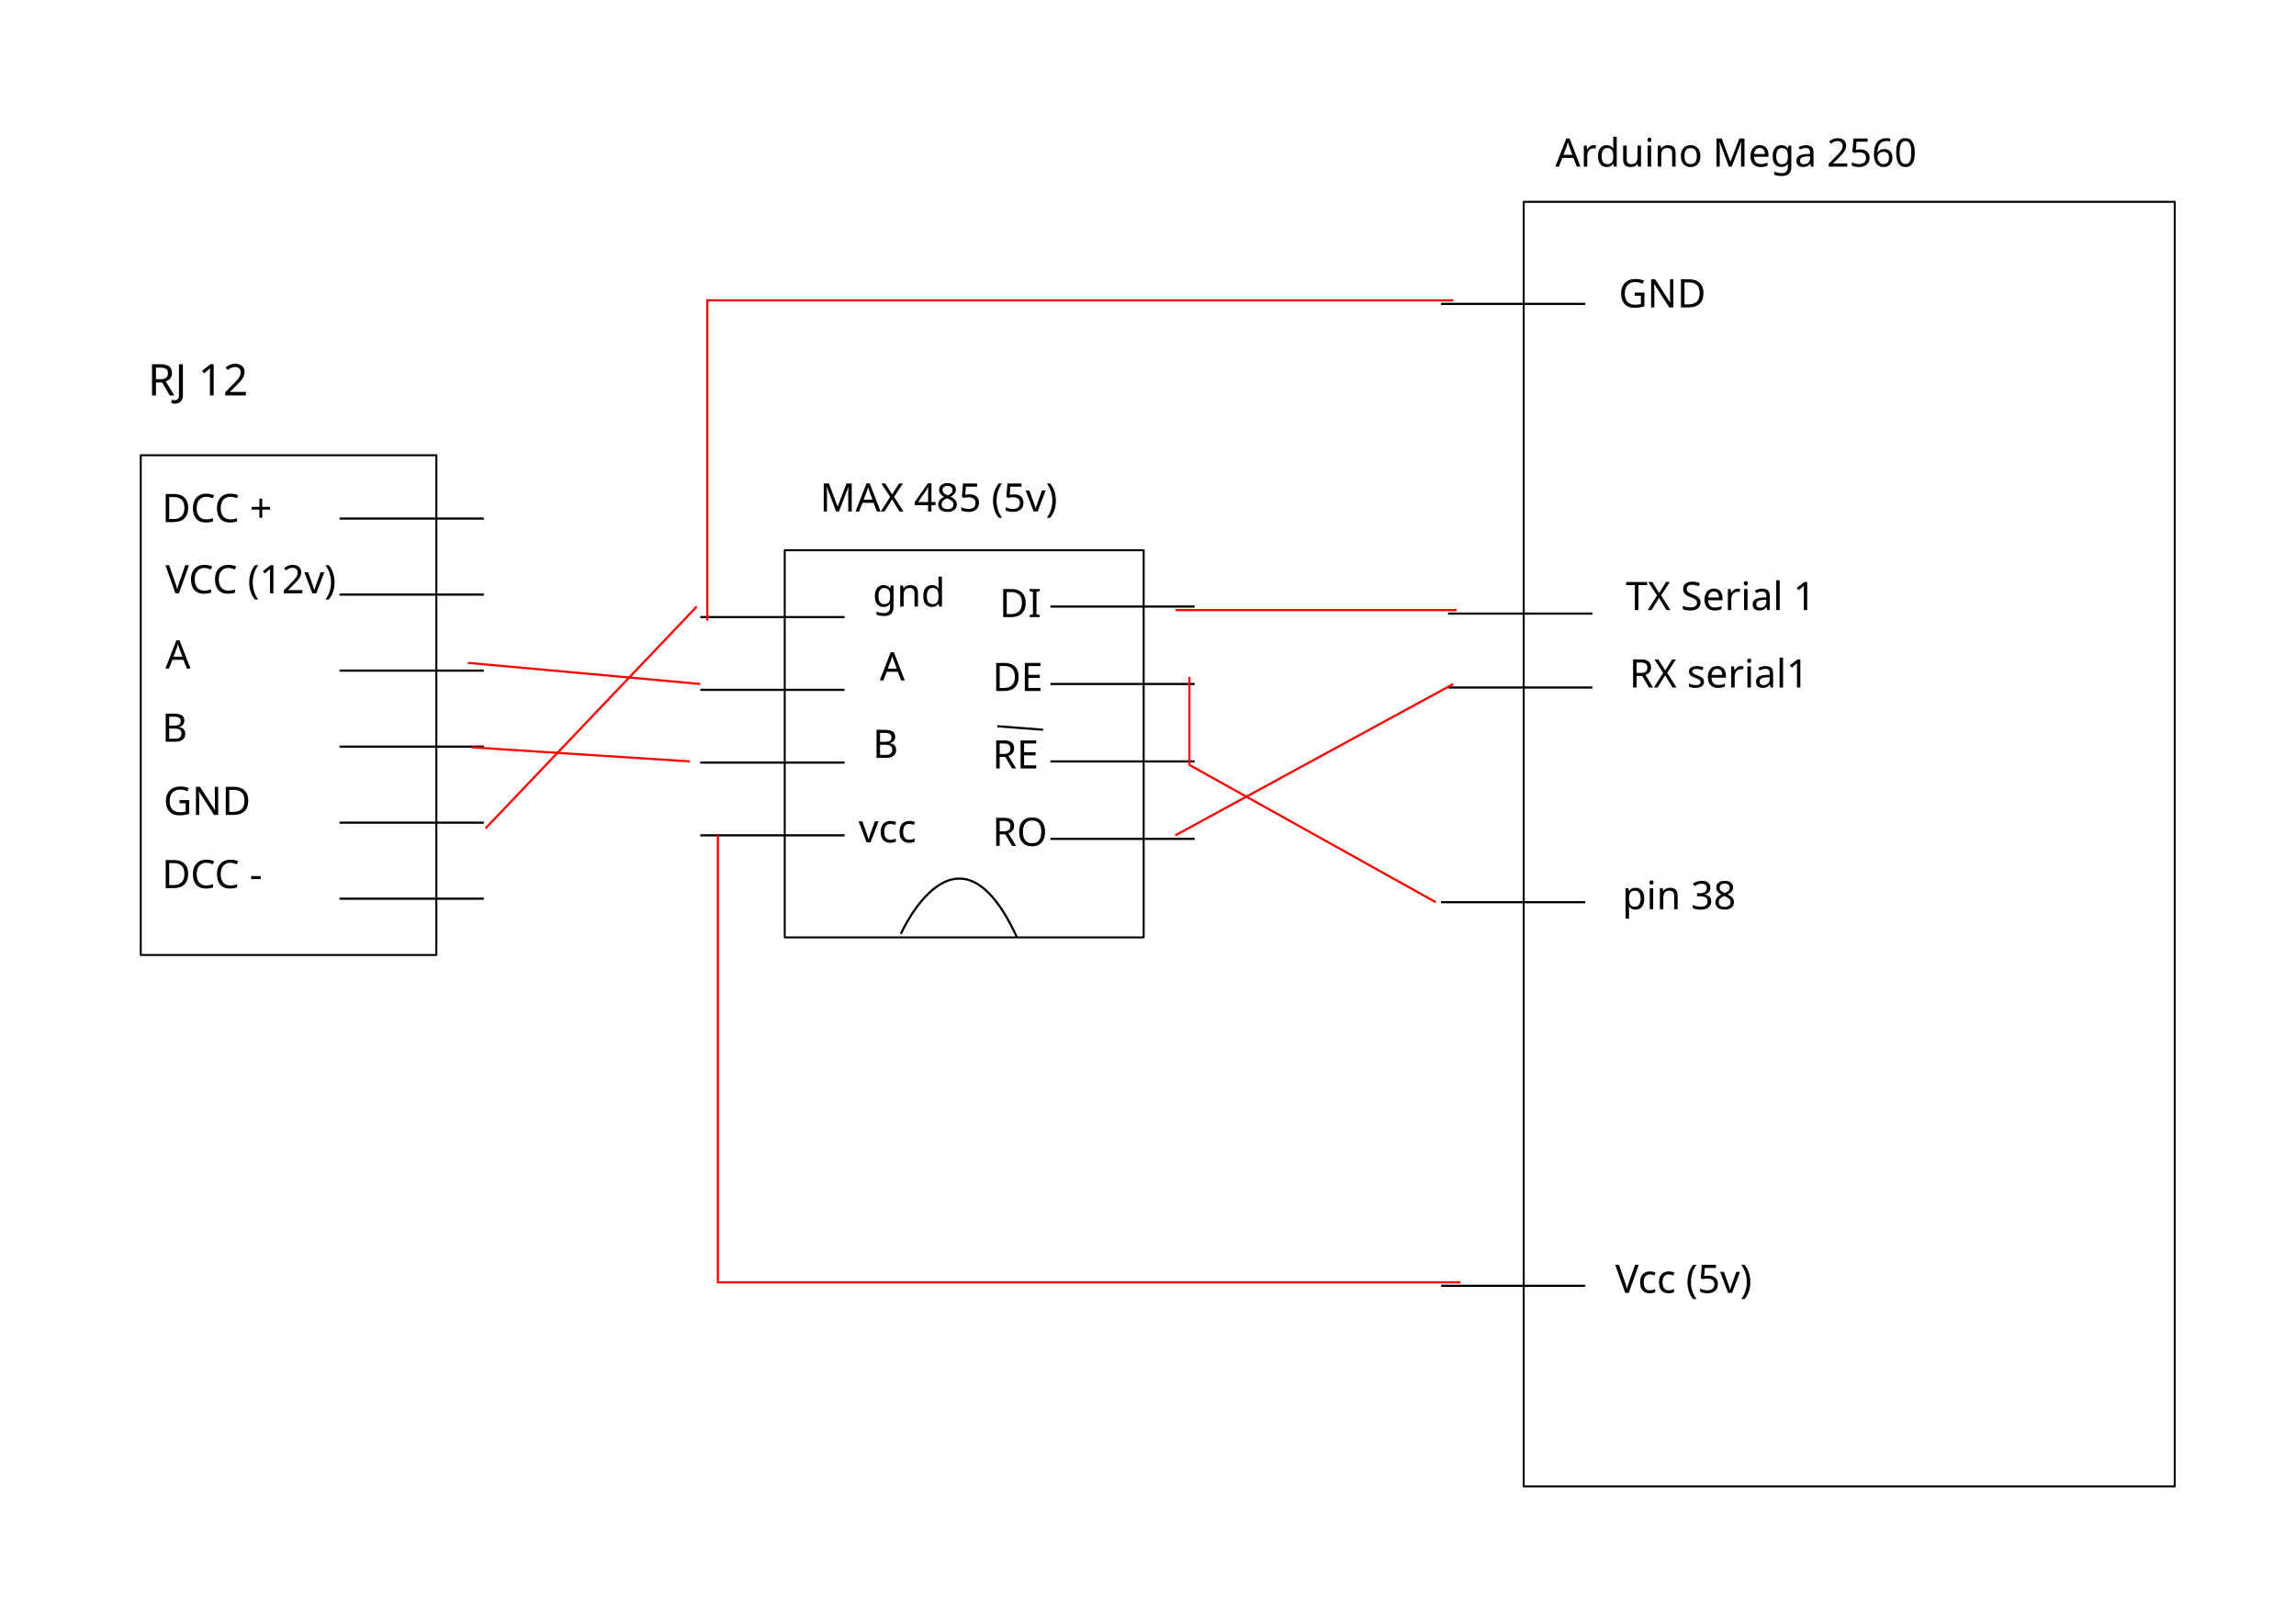
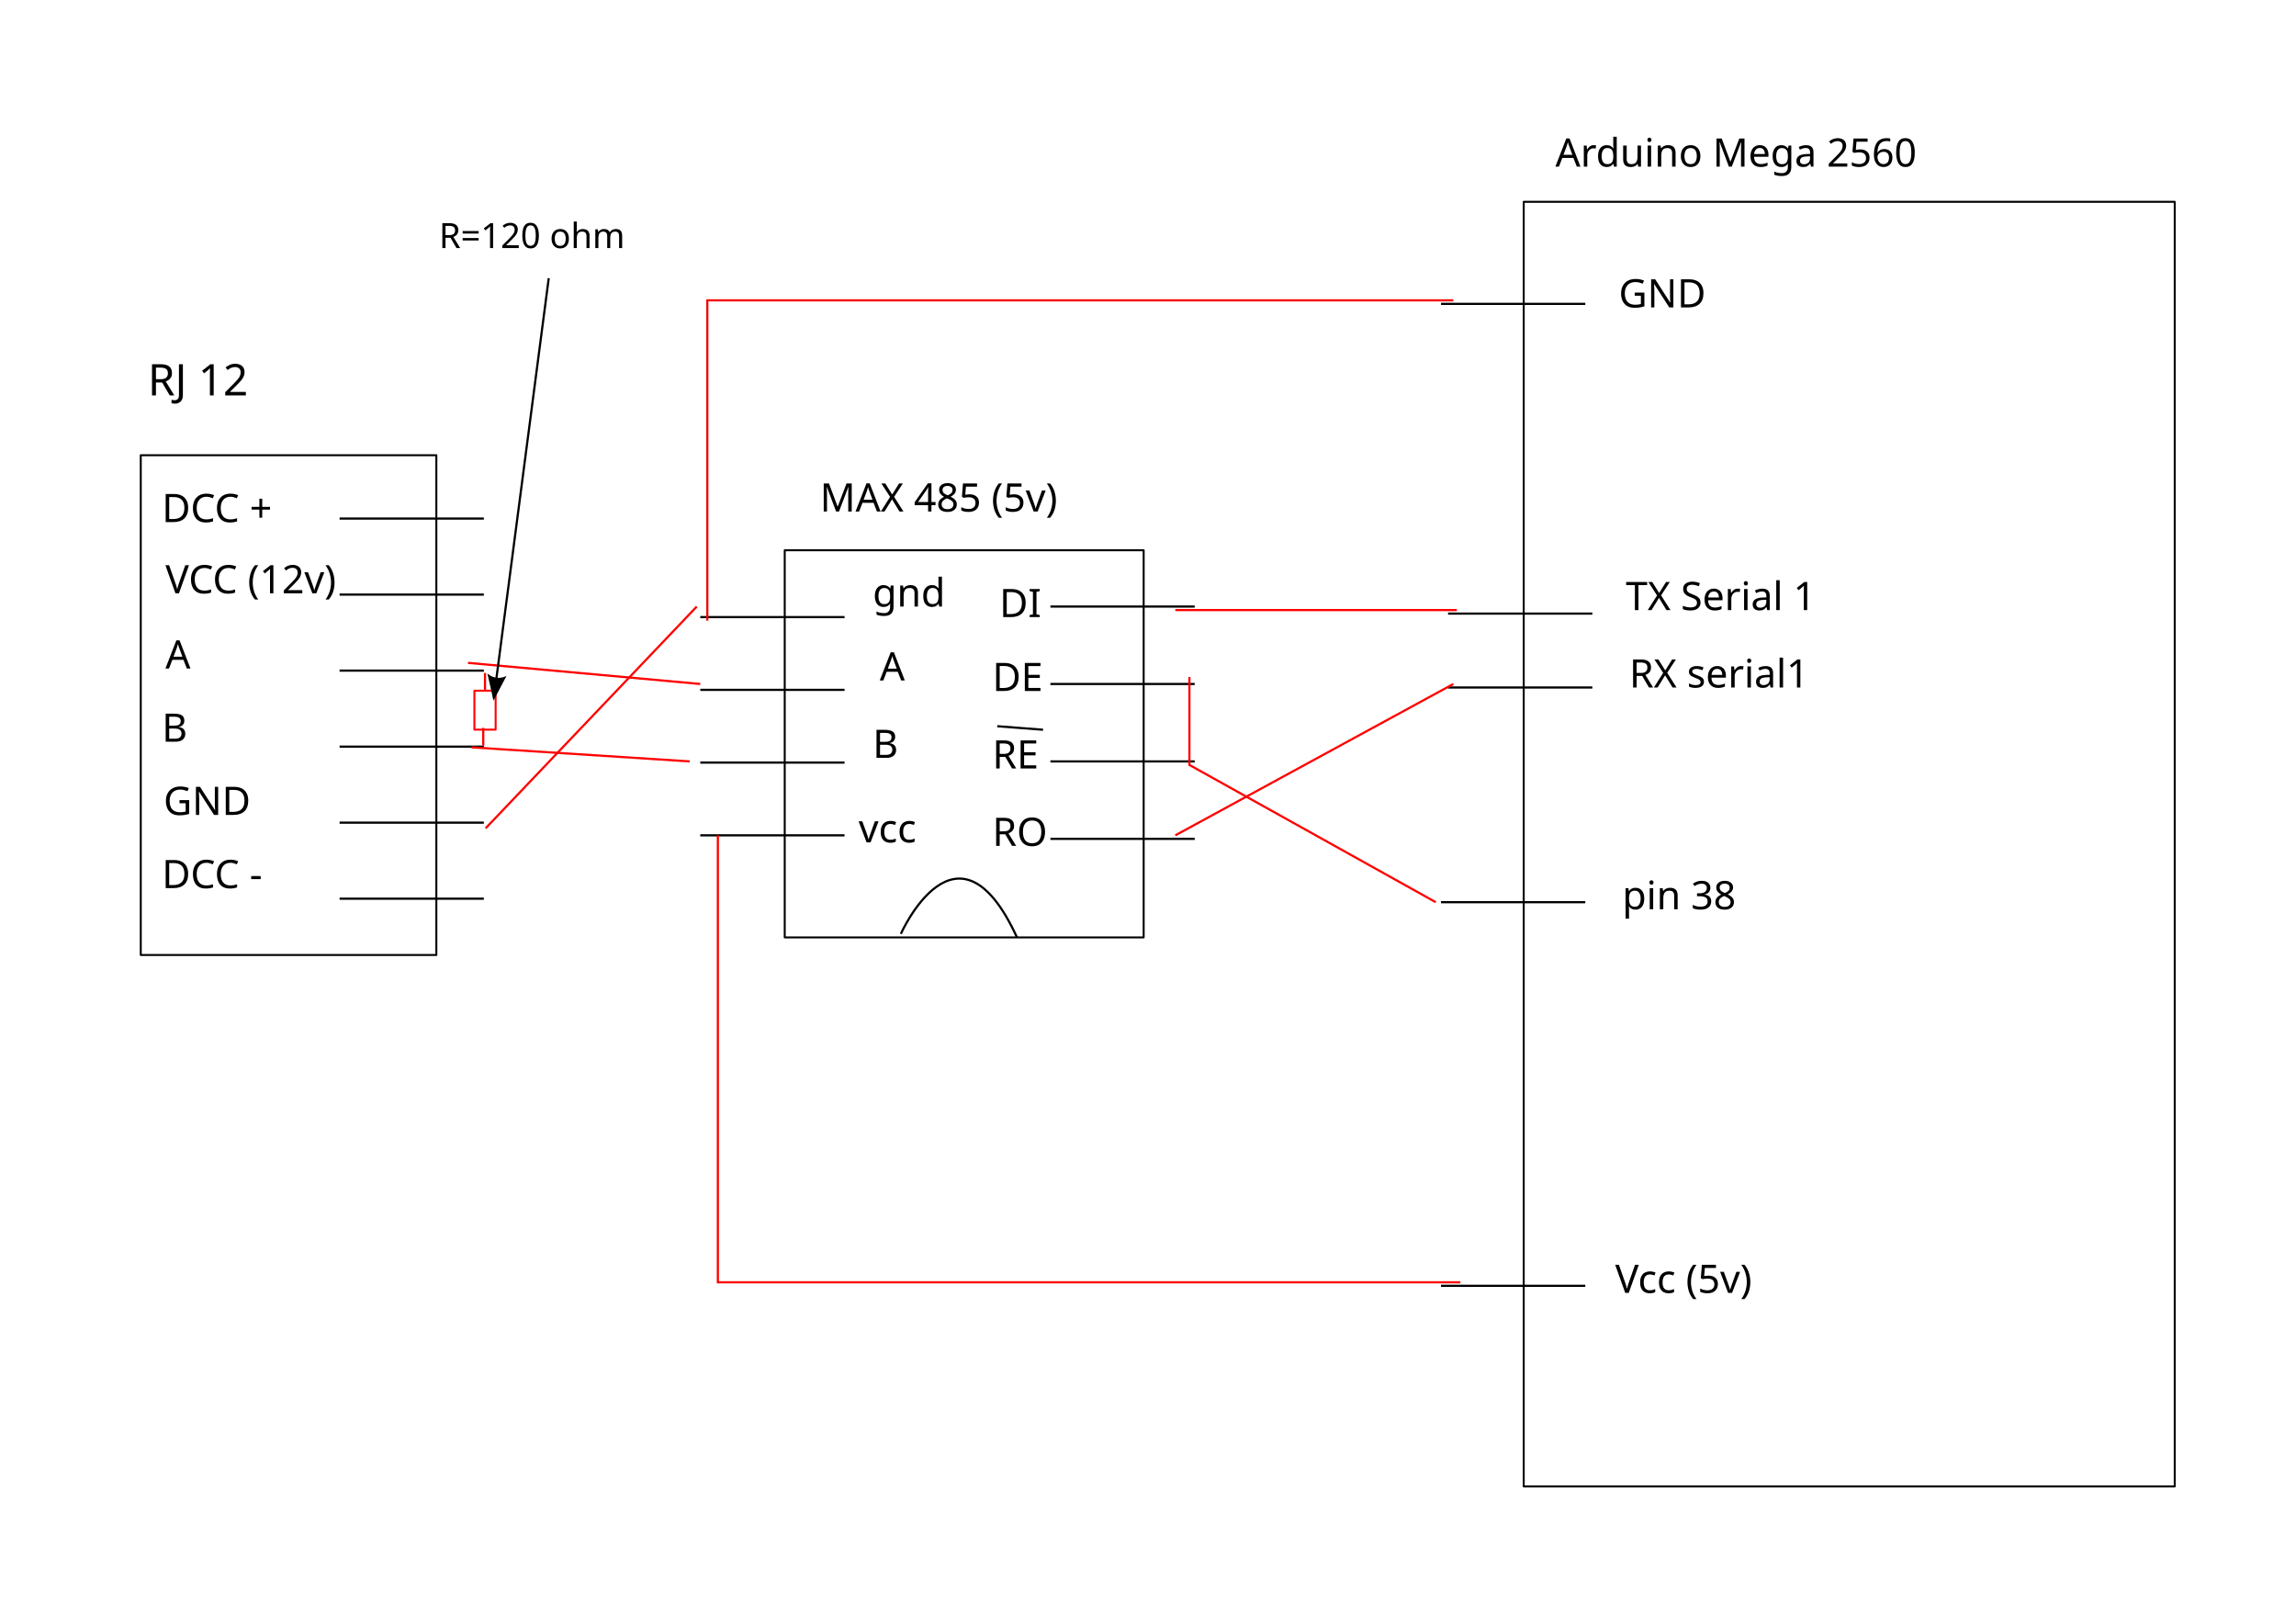
<svg xmlns="http://www.w3.org/2000/svg" width="1052.362" height="744.094" id="svg2" version="1.1">
-   <defs id="defs4" />
+   <defs id="defs4">
+     <marker orient="auto" refY="0.0" refX="0.0" id="Arrow2Lend" style="overflow:visible;">
+       <path id="path3870" style="font-size:12.0;fill-rule:evenodd;stroke-width:0.625;stroke-linejoin:round;" d="M 8.719,4.034 L -2.207,0.016 L 8.719,-4.002 C 6.973,-1.63 6.983,1.616 8.719,4.034 z " transform="scale(1.1) rotate(180) translate(1,0)" />
+     </marker>
+   </defs>
  <g id="layer1" transform="translate(0,-308.2677)">
    <rect style="fill:none;stroke:#000000;stroke-width:0.9;stroke-linecap:round;stroke-linejoin:round;stroke-miterlimit:4;stroke-opacity:1;stroke-dasharray:none;stroke-dashoffset:0" id="rect3753" width="135.484" height="229.032" x="64.516" y="516.878" />
    <rect style="fill:none;stroke:#000000;stroke-width:0.9;stroke-linecap:round;stroke-linejoin:round;stroke-miterlimit:4;stroke-opacity:1;stroke-dasharray:none;stroke-dashoffset:0" id="rect3755" width="164.516" height="177.419" x="359.677" y="252.159" transform="translate(0,308.2677)" />
    <rect style="fill:none;stroke:#000000;stroke-width:0.9;stroke-linecap:round;stroke-linejoin:round;stroke-miterlimit:4;stroke-opacity:1;stroke-dasharray:none;stroke-dashoffset:0" id="rect3757" width="298.387" height="588.71" x="698.387" y="400.749" />
    <path style="fill:none;stroke:#000000;stroke-width:1px;stroke-linecap:butt;stroke-linejoin:miter;stroke-opacity:1" d="m 155.645,545.911 66.129,0" id="path3759" />
    <path id="path3761" d="m 155.645,580.749 66.129,0" style="fill:none;stroke:#000000;stroke-width:1px;stroke-linecap:butt;stroke-linejoin:miter;stroke-opacity:1" />
    <path style="fill:none;stroke:#000000;stroke-width:1px;stroke-linecap:butt;stroke-linejoin:miter;stroke-opacity:1" d="m 155.645,615.588 66.129,0" id="path3763" />
    <path id="path3765" d="m 155.645,650.427 66.129,0" style="fill:none;stroke:#000000;stroke-width:1px;stroke-linecap:butt;stroke-linejoin:miter;stroke-opacity:1" />
    <path style="fill:none;stroke:#000000;stroke-width:1px;stroke-linecap:butt;stroke-linejoin:miter;stroke-opacity:1" d="m 155.645,685.265 66.129,0" id="path3767" />
    <path id="path3769" d="m 155.645,720.104 66.129,0" style="fill:none;stroke:#000000;stroke-width:1px;stroke-linecap:butt;stroke-linejoin:miter;stroke-opacity:1" />
    <path id="path3771" d="m 320.968,591.072 66.129,0" style="fill:none;stroke:#000000;stroke-width:1px;stroke-linecap:butt;stroke-linejoin:miter;stroke-opacity:1" />
    <path style="fill:none;stroke:#000000;stroke-width:1px;stroke-linecap:butt;stroke-linejoin:miter;stroke-opacity:1" d="m 320.968,624.405 66.129,0" id="path3773" />
    <path id="path3775" d="m 320.968,657.739 66.129,0" style="fill:none;stroke:#000000;stroke-width:1px;stroke-linecap:butt;stroke-linejoin:miter;stroke-opacity:1" />
    <path style="fill:none;stroke:#000000;stroke-width:1px;stroke-linecap:butt;stroke-linejoin:miter;stroke-opacity:1" d="m 320.968,691.072 66.129,0" id="path3777" />
    <path id="path3779" d="m 481.452,692.685 66.129,0" style="fill:none;stroke:#000000;stroke-width:1px;stroke-linecap:butt;stroke-linejoin:miter;stroke-opacity:1" />
    <path style="fill:none;stroke:#000000;stroke-width:1px;stroke-linecap:butt;stroke-linejoin:miter;stroke-opacity:1" d="m 481.452,657.201 66.129,0" id="path3781" />
    <path id="path3783" d="m 481.452,621.717 66.129,0" style="fill:none;stroke:#000000;stroke-width:1px;stroke-linecap:butt;stroke-linejoin:miter;stroke-opacity:1" />
    <path style="fill:none;stroke:#000000;stroke-width:1px;stroke-linecap:butt;stroke-linejoin:miter;stroke-opacity:1" d="m 481.452,586.233 66.129,0" id="path3785" />
    <path id="path3787" d="m 663.71,623.33 66.129,0" style="fill:none;stroke:#000000;stroke-width:1px;stroke-linecap:butt;stroke-linejoin:miter;stroke-opacity:1" />
    <path style="fill:none;stroke:#000000;stroke-width:1px;stroke-linecap:butt;stroke-linejoin:miter;stroke-opacity:1" d="m 663.71,589.459 66.129,0" id="path3789" />
    <path id="path3791" d="m 660.484,721.717 66.129,0" style="fill:none;stroke:#000000;stroke-width:1px;stroke-linecap:butt;stroke-linejoin:miter;stroke-opacity:1" />
    <text xml:space="preserve" style="font-size:18px;font-style:normal;font-weight:normal;line-height:125%;letter-spacing:0px;word-spacing:0px;fill:#000000;fill-opacity:1;stroke:none;font-family:Sans" x="67.742" y="181.191" id="text3793" transform="translate(0,308.2677)">
      <tspan id="tspan3795" x="67.742" y="181.191" style="font-size:20px">RJ 12</tspan>
    </text>
    <text xml:space="preserve" style="font-size:18px;font-style:normal;font-weight:normal;line-height:125%;letter-spacing:0px;word-spacing:0px;fill:#000000;fill-opacity:1;stroke:none;font-family:Sans" x="74.194" y="547.524" id="text3797">
      <tspan id="tspan3799" x="74.194" y="547.524">DCC +</tspan>
    </text>
    <text xml:space="preserve" style="font-size:18px;font-style:normal;font-weight:normal;line-height:125%;letter-spacing:0px;word-spacing:0px;fill:#000000;fill-opacity:1;stroke:none;font-family:Sans" x="74.194" y="715.265" id="text3801">
      <tspan id="tspan3803" x="74.194" y="715.265">DCC -</tspan>
    </text>
    <text xml:space="preserve" style="font-size:18px;font-style:normal;font-weight:normal;line-height:125%;letter-spacing:0px;word-spacing:0px;fill:#000000;fill-opacity:1;stroke:none;font-family:Sans" x="75.82" y="580.162" id="text3805">
      <tspan id="tspan3807" x="75.82" y="580.162">VCC (12v)</tspan>
    </text>
    <text xml:space="preserve" style="font-size:18px;font-style:normal;font-weight:normal;line-height:125%;letter-spacing:0px;word-spacing:0px;fill:#000000;fill-opacity:1;stroke:none;font-family:Sans" x="74.949" y="681.717" id="text3809">
      <tspan id="tspan3811" x="74.949" y="681.717">GND</tspan>
    </text>
    <text xml:space="preserve" style="font-size:18px;font-style:normal;font-weight:normal;line-height:125%;letter-spacing:0px;word-spacing:0px;fill:#000000;fill-opacity:1;stroke:none;font-family:Sans" x="75.82" y="614.629" id="text3813">
      <tspan id="tspan3815" x="75.82" y="614.629">A</tspan>
    </text>
    <text xml:space="preserve" style="font-size:18px;font-style:normal;font-weight:normal;line-height:125%;letter-spacing:0px;word-spacing:0px;fill:#000000;fill-opacity:1;stroke:none;font-family:Sans" x="74.194" y="648.177" id="text3817">
      <tspan id="tspan3819" x="74.194" y="648.177">B</tspan>
    </text>
    <text xml:space="preserve" style="font-size:18px;font-style:normal;font-weight:normal;line-height:125%;letter-spacing:0px;word-spacing:0px;fill:#000000;fill-opacity:1;stroke:none;font-family:Sans" x="746.774" y="623.33" id="text3821">
      <tspan id="tspan3823" x="746.774" y="623.33">RX serial1</tspan>
    </text>
    <text xml:space="preserve" style="font-size:18px;font-style:normal;font-weight:normal;line-height:125%;letter-spacing:0px;word-spacing:0px;fill:#000000;fill-opacity:1;stroke:none;font-family:Sans" x="745.161" y="587.846" id="text3825">
      <tspan id="tspan3827" x="745.161" y="587.846">TX Serial 1</tspan>
    </text>
    <text xml:space="preserve" style="font-size:18px;font-style:normal;font-weight:normal;line-height:125%;letter-spacing:0px;word-spacing:0px;fill:#000000;fill-opacity:1;stroke:none;font-family:Sans" x="743.548" y="416.675" id="text3829" transform="translate(0,308.2677)">
      <tspan id="tspan3831" x="743.548" y="416.675">pin 38</tspan>
    </text>
    <text xml:space="preserve" style="font-size:18px;font-style:normal;font-weight:normal;line-height:125%;letter-spacing:0px;word-spacing:0px;fill:#000000;fill-opacity:1;stroke:none;font-family:Sans" x="375.806" y="234.417" id="text3833" transform="translate(0,308.2677)">
      <tspan id="tspan3835" x="375.806" y="234.417">MAX 485 (5v)</tspan>
    </text>
    <text xml:space="preserve" style="font-size:18px;font-style:normal;font-weight:normal;line-height:125%;letter-spacing:0px;word-spacing:0px;fill:#000000;fill-opacity:1;stroke:none;font-family:Sans" x="712.903" y="76.353" id="text3837" transform="translate(0,308.2677)">
      <tspan id="tspan3839" x="712.903" y="76.353">Arduino Mega 2560</tspan>
    </text>
    <path style="fill:none;stroke:#000000;stroke-width:1px;stroke-linecap:butt;stroke-linejoin:miter;stroke-opacity:1" d="m 412.903,427.965 c 0,0 25.806,-58.065 53.226,1.613" id="path3841" transform="translate(0,308.2677)" />
    <path style="fill:none;stroke:#000000;stroke-width:1px;stroke-linecap:butt;stroke-linejoin:miter;stroke-opacity:1" d="m 660.484,897.523 66.129,0" id="path3843" />
    <text xml:space="preserve" style="font-size:18px;font-style:normal;font-weight:normal;line-height:125%;letter-spacing:0px;word-spacing:0px;fill:#000000;fill-opacity:1;stroke:none;font-family:Sans" x="740.323" y="592.482" id="text3845" transform="translate(0,308.2677)">
      <tspan id="tspan3847" x="740.323" y="592.482">Vcc (5v)</tspan>
    </text>
    <text xml:space="preserve" style="font-size:18px;font-style:normal;font-weight:normal;line-height:125%;letter-spacing:0px;word-spacing:0px;fill:#000000;fill-opacity:1;stroke:none;font-family:Sans" x="741.935" y="140.869" id="text3849" transform="translate(0,308.2677)">
      <tspan id="tspan3851" x="741.935" y="140.869">GND</tspan>
    </text>
    <path id="path3853" d="m 660.484,447.523 66.129,0" style="fill:none;stroke:#000000;stroke-width:1px;stroke-linecap:butt;stroke-linejoin:miter;stroke-opacity:1" />
    <text xml:space="preserve" style="font-size:18px;font-style:normal;font-weight:normal;line-height:125%;letter-spacing:0px;word-spacing:0px;fill:#000000;fill-opacity:1;stroke:none;font-family:Sans" x="393.548" y="386.03" id="text3855" transform="translate(0,308.2677)">
      <tspan id="tspan3857" x="393.548" y="386.03">vcc</tspan>
    </text>
    <text xml:space="preserve" style="font-size:18px;font-style:normal;font-weight:normal;line-height:125%;letter-spacing:0px;word-spacing:0px;fill:#000000;fill-opacity:1;stroke:none;font-family:Sans" x="400" y="277.965" id="text3859" transform="translate(0,308.2677)">
      <tspan id="tspan3861" x="400" y="277.965">gnd</tspan>
    </text>
    <text xml:space="preserve" style="font-size:18px;font-style:normal;font-weight:normal;line-height:125%;letter-spacing:0px;word-spacing:0px;fill:#000000;fill-opacity:1;stroke:none;font-family:Sans" x="403.226" y="311.836" id="text3863" transform="translate(0,308.2677)">
      <tspan id="tspan3865" x="403.226" y="311.836">A</tspan>
    </text>
    <text xml:space="preserve" style="font-size:18px;font-style:normal;font-weight:normal;line-height:125%;letter-spacing:0px;word-spacing:0px;fill:#000000;fill-opacity:1;stroke:none;font-family:Sans" x="400" y="347.32" id="text3867" transform="translate(0,308.2677)">
      <tspan id="tspan3869" x="400" y="347.32">B</tspan>
    </text>
    <text xml:space="preserve" style="font-size:18px;font-style:normal;font-weight:normal;line-height:125%;letter-spacing:0px;word-spacing:0px;fill:#000000;fill-opacity:1;stroke:none;font-family:Sans" x="458.065" y="591.072" id="text3871">
      <tspan id="tspan3873" x="458.065" y="591.072">DI</tspan>
    </text>
    <text xml:space="preserve" style="font-size:18px;font-style:normal;font-weight:normal;line-height:125%;letter-spacing:0px;word-spacing:0px;fill:#000000;fill-opacity:1;stroke:none;font-family:Sans" x="454.839" y="695.911" id="text3875">
      <tspan id="tspan3877" x="454.839" y="695.911">RO</tspan>
    </text>
    <text xml:space="preserve" style="font-size:18px;font-style:normal;font-weight:normal;line-height:125%;letter-spacing:0px;word-spacing:0px;fill:#000000;fill-opacity:1;stroke:none;font-family:Sans" x="454.839" y="624.943" id="text3879">
      <tspan id="tspan3881" x="454.839" y="624.943">DE</tspan>
    </text>
    <text xml:space="preserve" style="font-size:18px;font-style:normal;font-weight:normal;line-height:125%;letter-spacing:0px;word-spacing:0px;fill:#000000;fill-opacity:1;stroke:none;font-family:Sans" x="454.839" y="660.427" id="text3883">
      <tspan id="tspan3885" x="454.839" y="660.427">RE</tspan>
    </text>
    <path style="fill:none;stroke:#000000;stroke-width:1px;stroke-linecap:butt;stroke-linejoin:miter;stroke-opacity:1" d="m 478.073,642.685 c -20.968,-1.613 -20.968,-1.613 -20.968,-1.613" id="path3887" />
    <path style="fill:none;stroke:#ff0000;stroke-width:1px;stroke-linecap:butt;stroke-linejoin:miter;stroke-opacity:1" d="m 222.581,379.578 96.774,-101.613" id="path3889" transform="translate(0,308.2677)" />
    <path style="fill:none;stroke:#f50505;stroke-width:1px;stroke-linecap:butt;stroke-linejoin:miter;stroke-opacity:1" d="m 666.129,137.643 -341.935,0 0,146.774" id="path3891" transform="translate(0,308.2677)" />
    <path style="fill:none;stroke:#ff0000;stroke-width:1px;stroke-linecap:butt;stroke-linejoin:miter;stroke-opacity:1" d="m 669.355,587.643 -340.323,0 0,-204.839" id="path3893" transform="translate(0,308.2677)" />
    <path style="fill:none;stroke:#ff0000;stroke-width:1px;stroke-linecap:butt;stroke-linejoin:miter;stroke-opacity:1" d="m 214.516,303.772 106.452,9.677" id="path3895" transform="translate(0,308.2677)" />
    <path style="fill:none;stroke:#ff0000;stroke-width:1px;stroke-linecap:butt;stroke-linejoin:miter;stroke-opacity:1" d="m 216.129,342.482 100,6.452" id="path3897" transform="translate(0,308.2677)" />
    <path style="fill:none;stroke:#ff0000;stroke-width:1px;stroke-linecap:butt;stroke-linejoin:miter;stroke-opacity:1" d="m 538.71,587.846 129.032,0" id="path3899" />
    <path style="fill:none;stroke:#ff0000;stroke-width:1px;stroke-linecap:butt;stroke-linejoin:miter;stroke-opacity:1" d="M 538.71,382.804 666.129,313.449" id="path3901" transform="translate(0,308.2677)" />
    <path style="fill:none;stroke:#ff0000;stroke-width:1px;stroke-linecap:butt;stroke-linejoin:miter;stroke-opacity:1" d="m 545.161,310.224 0,40.323 112.903,62.903" id="path3903" transform="translate(0,308.2677)" />
+     <rect style="fill:none;stroke:#ff0000;stroke-width:0.9;stroke-linecap:round;stroke-linejoin:round;stroke-miterlimit:4;stroke-opacity:1;stroke-dasharray:none;stroke-dashoffset:0" id="rect3066" width="9.736" height="17.849" x="217.437" y="316.522" transform="translate(0,308.2677)" />
+     <path style="fill:none;stroke:#ff0000;stroke-width:1px;stroke-linecap:butt;stroke-linejoin:miter;stroke-opacity:1" d="m 222.305,308.409 0,8.113" id="path3068" transform="translate(0,308.2677)" />
+     <path style="fill:none;stroke:#ff0000;stroke-width:1px;stroke-linecap:butt;stroke-linejoin:miter;stroke-opacity:1" d="m 221.494,333.56 0,8.113" id="path3070" transform="translate(0,308.2677)" />
+     <text xml:space="preserve" style="font-size:18px;font-style:normal;font-weight:normal;line-height:125%;letter-spacing:0px;word-spacing:0px;fill:#000000;fill-opacity:1;stroke:none;font-family:Sans" x="201.211" y="421.956" id="text3840">
+       <tspan id="tspan3842" x="201.211" y="421.956" style="font-size:16px">R=120 ohm</tspan>
+     </text>
+     <path style="fill:none;stroke:#000000;stroke-width:1px;stroke-linecap:butt;stroke-linejoin:miter;stroke-opacity:1;marker-end:url(#Arrow2Lend)" d="M 251.513,127.481 226.362,319.767" id="path3844" transform="translate(0,308.2677)" />
  </g>
</svg>
